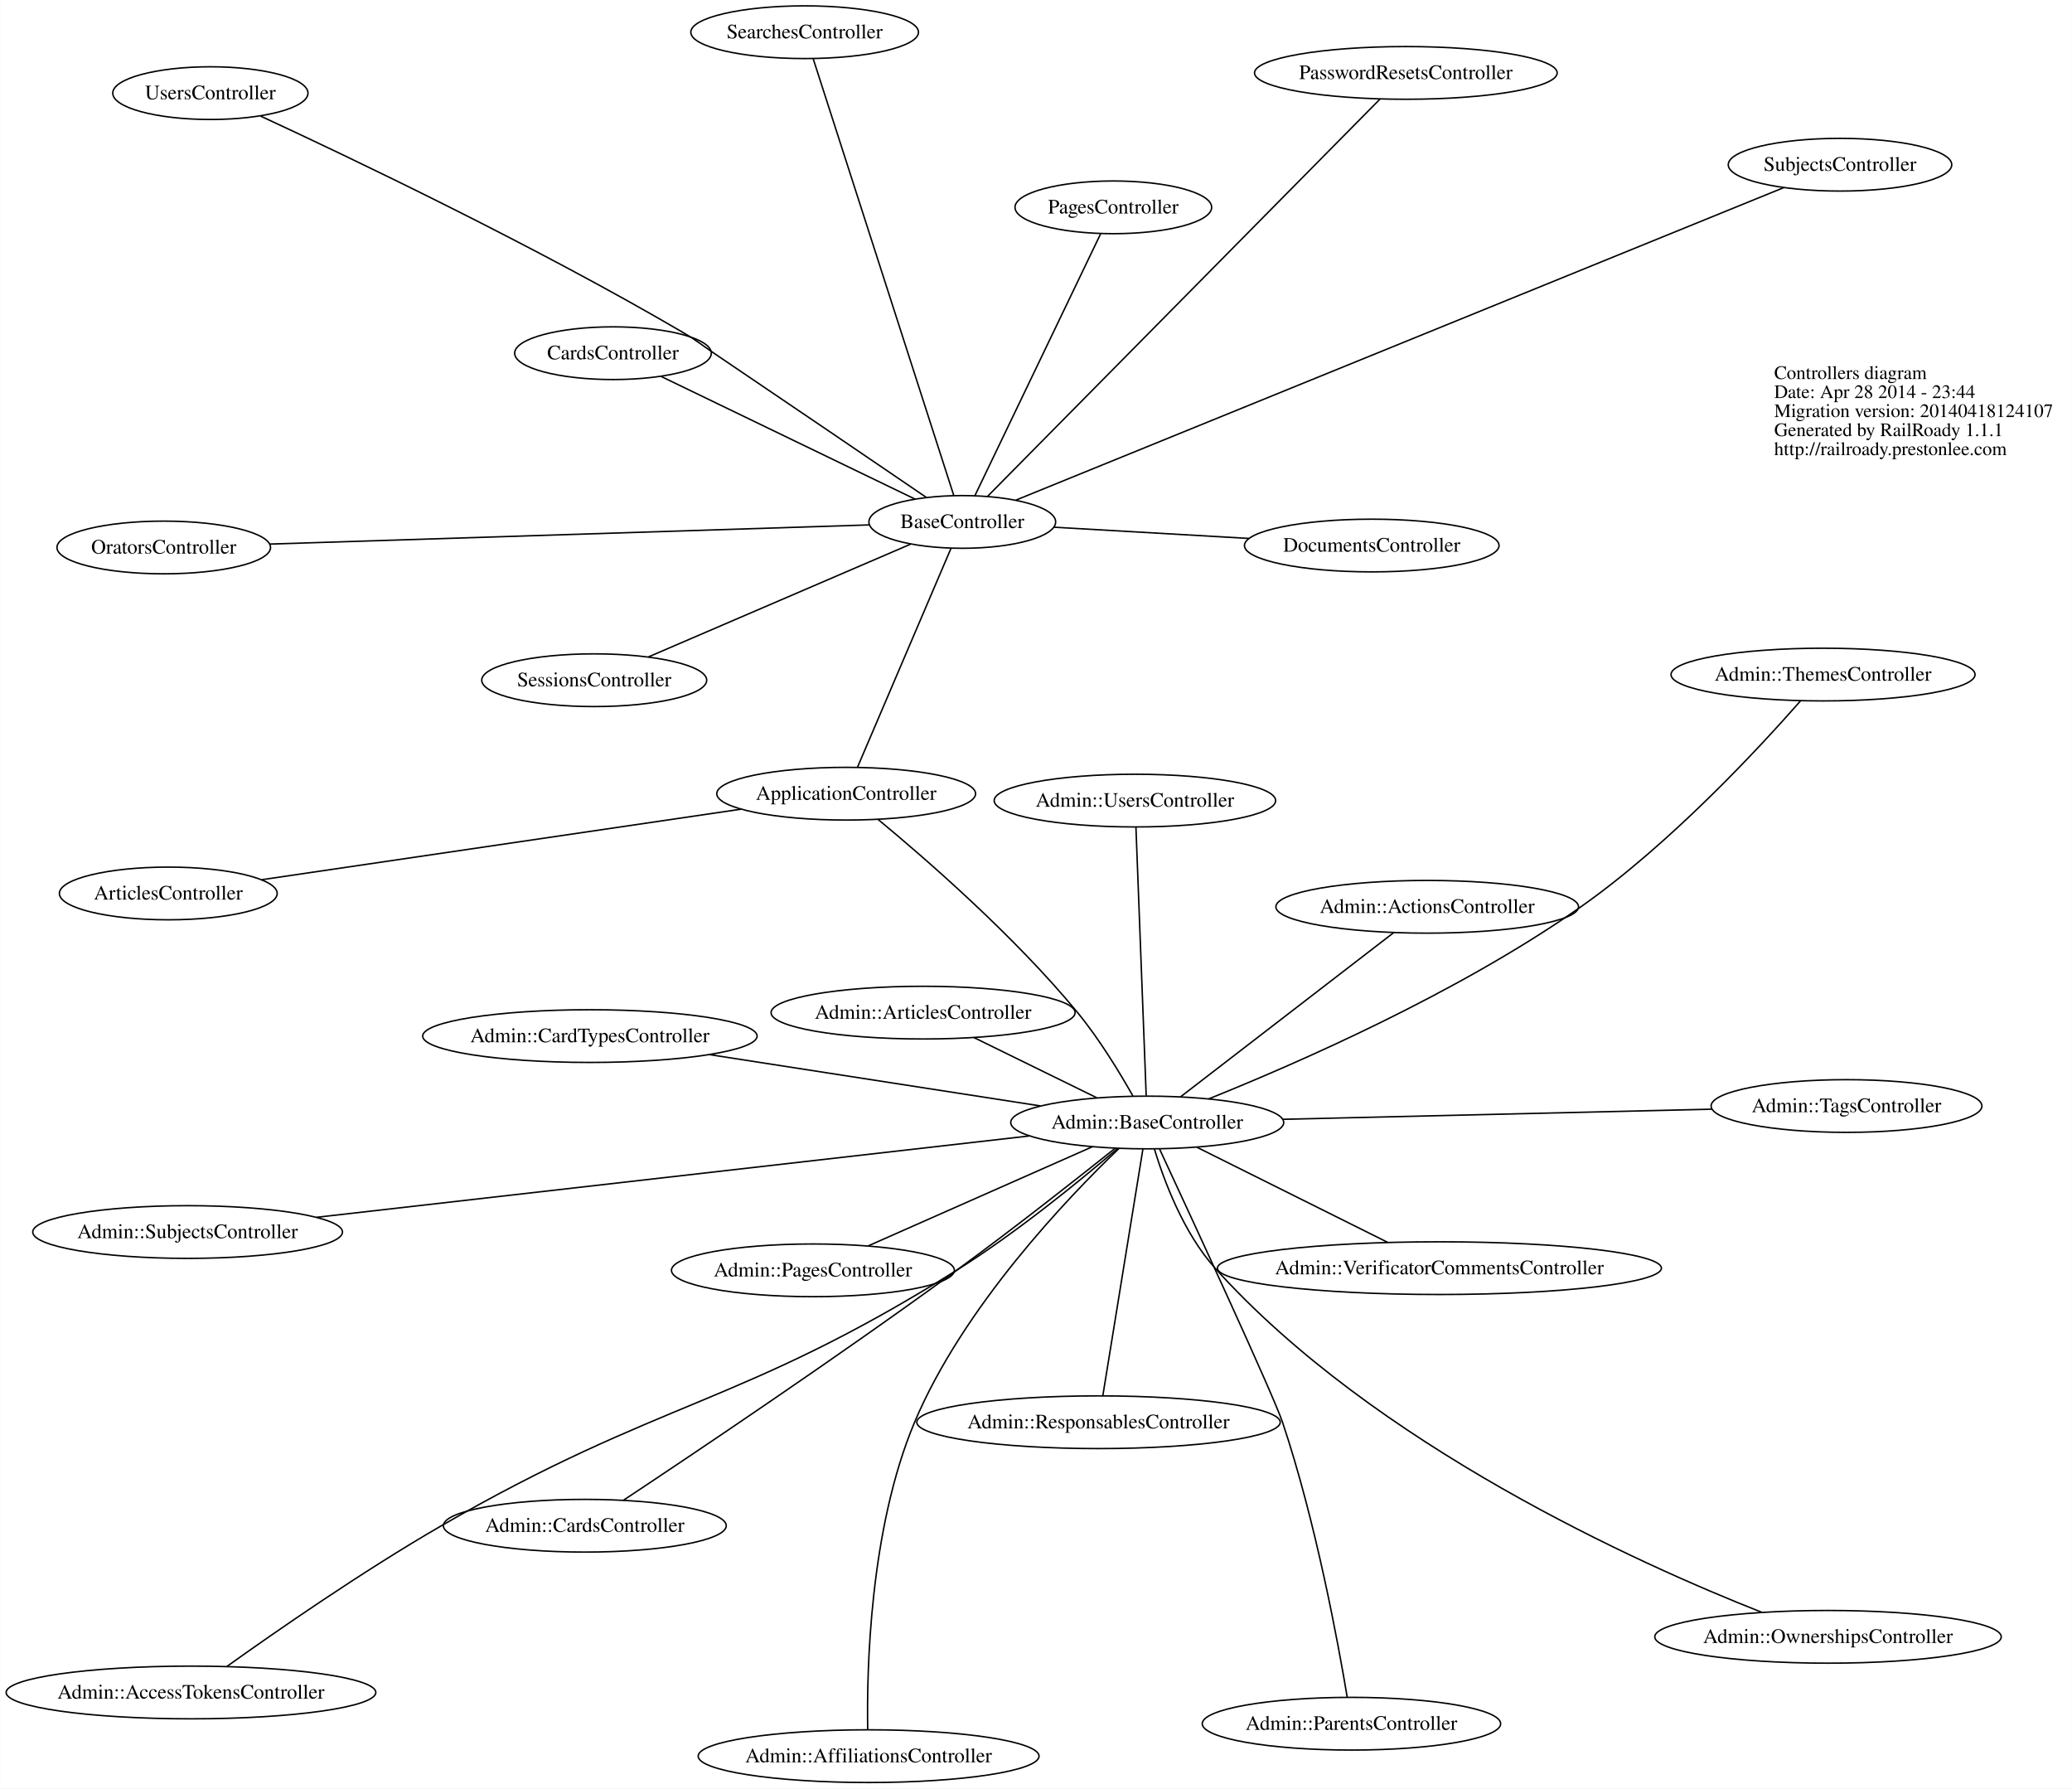
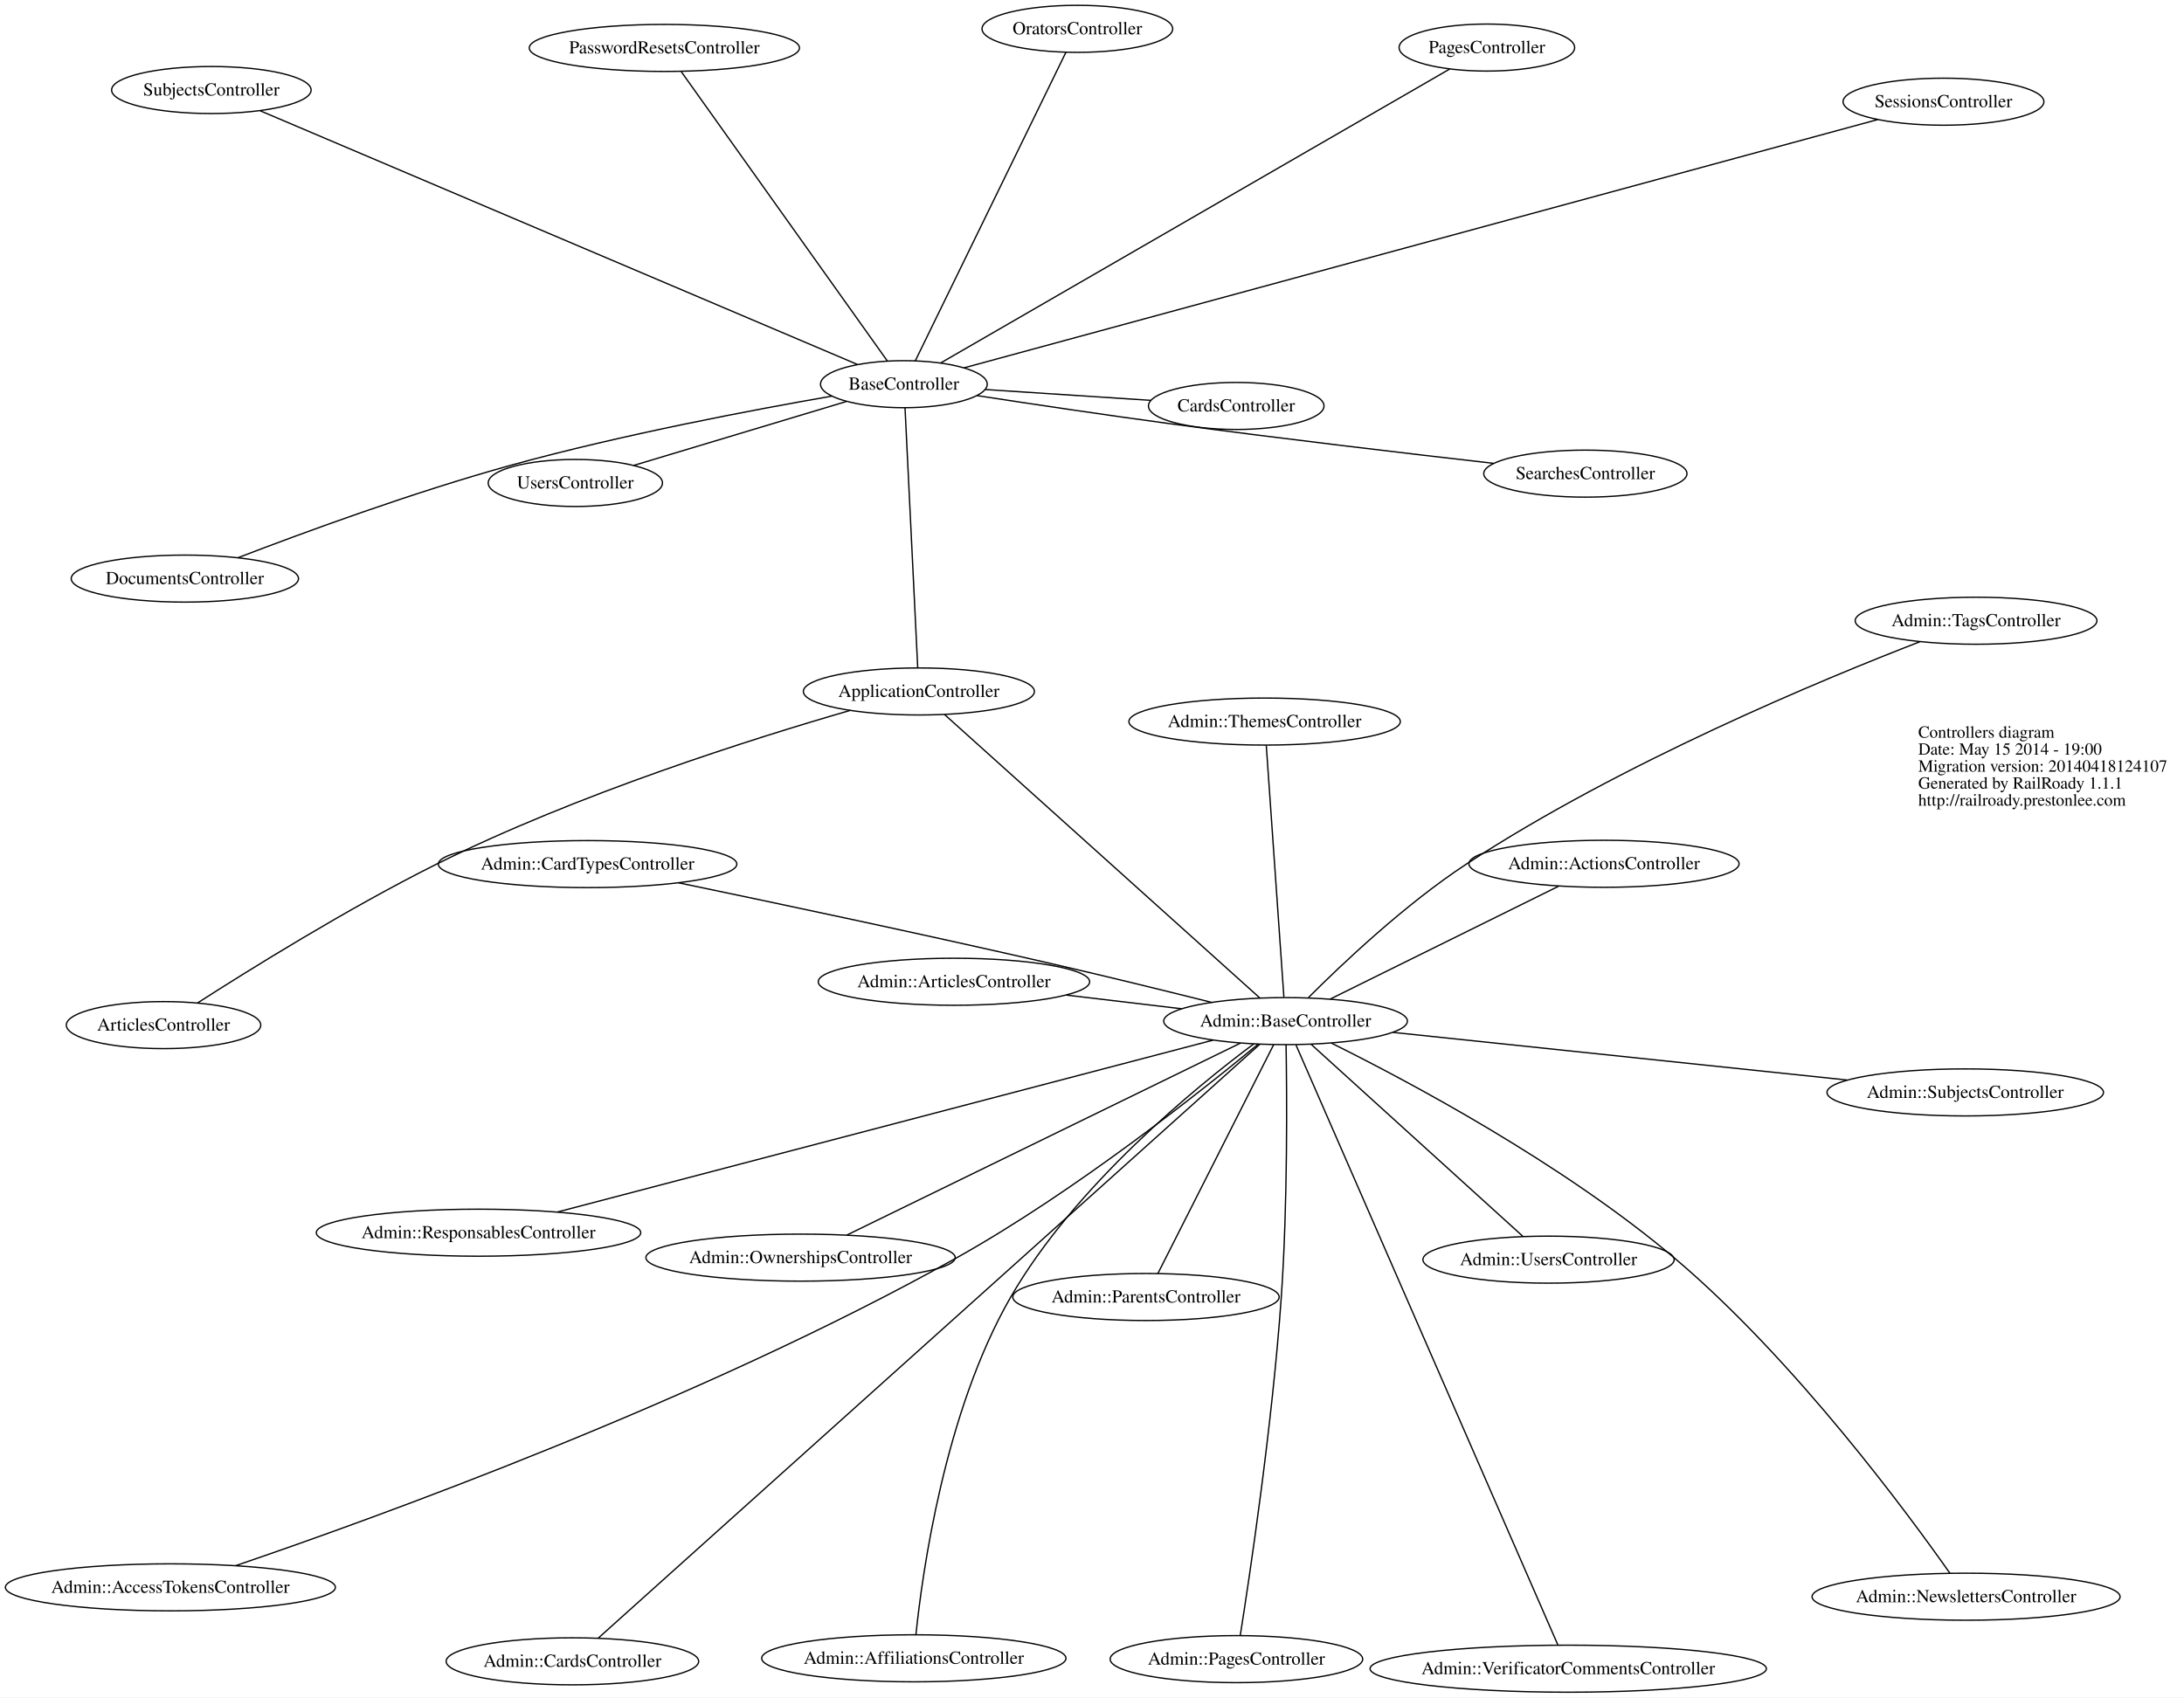
- <svg xmlns="http://www.w3.org/2000/svg" width="1415pt" height="1221pt" viewBox="0.00 0.00 1415.38 1221.46">
-   <g id="graph0" class="graph" transform="scale(1 1) rotate(0) translate(4 1217.46)">
-     <polygon fill="white" stroke="none" points="-4,4 -4,-1217.46 1411.38,-1217.46 1411.38,4 -4,4" />
+ <svg xmlns="http://www.w3.org/2000/svg" width="1671pt" height="1299pt" viewBox="0.00 0.00 1671.38 1299.16">
+   <g id="graph0" class="graph" transform="scale(1 1) rotate(0) translate(4 1295.16)">
+     <polygon fill="white" stroke="none" points="-4,4 -4,-1295.16 1667.38,-1295.16 1667.38,4 -4,4" />
    <g id="node1" class="node">
-       <text text-anchor="start" x="1208" y="-958.6" font-family="Times,serif" font-size="13.00">Controllers diagram</text>
-       <text text-anchor="start" x="1208" y="-945.6" font-family="Times,serif" font-size="13.00">Date: Apr 28 2014 - 23:44</text>
-       <text text-anchor="start" x="1208" y="-932.6" font-family="Times,serif" font-size="13.00">Migration version: 20140418124107</text>
-       <text text-anchor="start" x="1208" y="-919.6" font-family="Times,serif" font-size="13.00">Generated by RailRoady 1.1.1</text>
-       <text text-anchor="start" x="1208" y="-906.6" font-family="Times,serif" font-size="13.00">http://railroady.prestonlee.com</text>
+       <text text-anchor="start" x="1464" y="-730.6" font-family="Times,serif" font-size="13.00">Controllers diagram</text>
+       <text text-anchor="start" x="1464" y="-717.6" font-family="Times,serif" font-size="13.00">Date: May 15 2014 - 19:00</text>
+       <text text-anchor="start" x="1464" y="-704.6" font-family="Times,serif" font-size="13.00">Migration version: 20140418124107</text>
+       <text text-anchor="start" x="1464" y="-691.6" font-family="Times,serif" font-size="13.00">Generated by RailRoady 1.1.1</text>
+       <text text-anchor="start" x="1464" y="-678.6" font-family="Times,serif" font-size="13.00">http://railroady.prestonlee.com</text>
    </g>
    <g id="node2" class="node">
-       <ellipse fill="none" stroke="black" cx="126.398" cy="-61.503" rx="126.295" ry="18" />
-       <text text-anchor="middle" x="126.398" y="-57.303" font-family="Times,serif" font-size="14.00">Admin::AccessTokensController</text>
+       <ellipse fill="none" stroke="black" cx="126.398" cy="-80.259" rx="126.295" ry="18" />
+       <text text-anchor="middle" x="126.398" y="-76.059" font-family="Times,serif" font-size="14.00">Admin::AccessTokensController</text>
    </g>
    <g id="node3" class="node">
-       <ellipse fill="none" stroke="black" cx="970.96" cy="-598.118" rx="103.394" ry="18" />
-       <text text-anchor="middle" x="970.96" y="-593.918" font-family="Times,serif" font-size="14.00">Admin::ActionsController</text>
+       <ellipse fill="none" stroke="black" cx="1223.51" cy="-634.073" rx="103.394" ry="18" />
+       <text text-anchor="middle" x="1223.51" y="-629.873" font-family="Times,serif" font-size="14.00">Admin::ActionsController</text>
    </g>
    <g id="node4" class="node">
-       <ellipse fill="none" stroke="black" cx="589.332" cy="-18" rx="116.449" ry="18" />
-       <text text-anchor="middle" x="589.332" y="-13.8" font-family="Times,serif" font-size="14.00">Admin::AffiliationsController</text>
+       <ellipse fill="none" stroke="black" cx="695.339" cy="-25.949" rx="116.449" ry="18" />
+       <text text-anchor="middle" x="695.339" y="-21.749" font-family="Times,serif" font-size="14.00">Admin::AffiliationsController</text>
    </g>
    <g id="node5" class="node">
-       <ellipse fill="none" stroke="black" cx="626.551" cy="-525.833" rx="103.861" ry="18" />
-       <text text-anchor="middle" x="626.551" y="-521.633" font-family="Times,serif" font-size="14.00">Admin::ArticlesController</text>
+       <ellipse fill="none" stroke="black" cx="726.044" cy="-543.786" rx="103.861" ry="18" />
+       <text text-anchor="middle" x="726.044" y="-539.586" font-family="Times,serif" font-size="14.00">Admin::ArticlesController</text>
    </g>
    <g id="node6" class="node">
-       <ellipse fill="none" stroke="black" cx="779.674" cy="-450.794" rx="93.253" ry="18" />
-       <text text-anchor="middle" x="779.674" y="-446.594" font-family="Times,serif" font-size="14.00">Admin::BaseController</text>
+       <ellipse fill="none" stroke="black" cx="979.825" cy="-513.655" rx="93.253" ry="18" />
+       <text text-anchor="middle" x="979.825" y="-509.455" font-family="Times,serif" font-size="14.00">Admin::BaseController</text>
    </g>
    <g id="edge1" class="edge">
-       <path fill="none" stroke="black" d="M759.41,-433.018C734.562,-411.721 690.658,-375.686 649.455,-349.866 501.422,-257.098 448.56,-262.656 297.286,-175.274 243.43,-144.165 183.594,-102.604 150.954,-79.295" />
+       <path fill="none" stroke="black" d="M958.749,-495.921C916.895,-461.301 819.463,-383.656 728.437,-332.682 533.63,-223.591 282.129,-132.919 176.549,-96.919" />
    </g>
    <g id="edge2" class="edge">
-       <path fill="none" stroke="black" d="M802.368,-468.272C839.084,-496.55 911.111,-552.024 947.998,-580.433" />
+       <path fill="none" stroke="black" d="M1013.96,-530.525C1060.2,-553.374 1142.29,-593.937 1188.81,-616.927" />
    </g>
    <g id="edge3" class="edge">
-       <path fill="none" stroke="black" d="M760.314,-432.956C725.762,-399.848 653.983,-325.039 620.72,-246.021 589.945,-172.913 588.024,-76.086 588.713,-36.278" />
+       <path fill="none" stroke="black" d="M955.566,-496.274C911.609,-463.479 818.781,-388.019 769.429,-302.333 718.601,-214.085 701.667,-89.941 696.937,-43.979" />
    </g>
    <g id="edge4" class="edge">
-       <path fill="none" stroke="black" d="M745.31,-467.634C720.269,-479.906 686.468,-496.47 661.33,-508.789" />
+       <path fill="none" stroke="black" d="M900.224,-523.106C872.169,-526.437 840.515,-530.195 811.961,-533.585" />
    </g>
    <g id="node7" class="node">
-       <ellipse fill="none" stroke="black" cx="398.927" cy="-509.811" rx="114.242" ry="18" />
-       <text text-anchor="middle" x="398.927" y="-505.611" font-family="Times,serif" font-size="14.00">Admin::CardTypesController</text>
+       <ellipse fill="none" stroke="black" cx="445.67" cy="-633.841" rx="114.242" ry="18" />
+       <text text-anchor="middle" x="445.67" y="-629.641" font-family="Times,serif" font-size="14.00">Admin::CardTypesController</text>
    </g>
    <g id="edge6" class="edge">
-       <path fill="none" stroke="black" d="M706.713,-462.103C642.042,-472.127 547.713,-486.749 480.552,-497.159" />
+       <path fill="none" stroke="black" d="M923.289,-527.975C887.963,-536.812 841.492,-548.234 800.18,-557.735 701.564,-580.414 587.014,-604.62 515.425,-619.493" />
    </g>
    <g id="node8" class="node">
-       <ellipse fill="none" stroke="black" cx="395.452" cy="-175.386" rx="96.636" ry="18" />
-       <text text-anchor="middle" x="395.452" y="-171.186" font-family="Times,serif" font-size="14.00">Admin::CardsController</text>
+       <ellipse fill="none" stroke="black" cx="434.052" cy="-23.633" rx="96.636" ry="18" />
+       <text text-anchor="middle" x="434.052" y="-19.433" font-family="Times,serif" font-size="14.00">Admin::CardsController</text>
    </g>
    <g id="edge7" class="edge">
-       <path fill="none" stroke="black" d="M757.849,-433.259C732.218,-412.812 688.265,-378.2 649.455,-349.866 567.789,-290.244 468.261,-223.556 421.759,-192.732" />
+       <path fill="none" stroke="black" d="M960.078,-495.925C874.845,-419.399 538.953,-117.818 453.772,-41.338" />
    </g>
    <g id="node9" class="node">
-       <ellipse fill="none" stroke="black" cx="1244.77" cy="-99.508" rx="118.369" ry="18" />
-       <text text-anchor="middle" x="1244.77" y="-95.308" font-family="Times,serif" font-size="14.00">Admin::OwnershipsController</text>
+       <ellipse fill="none" stroke="black" cx="1500.6" cy="-73.095" rx="117.868" ry="18" />
+       <text text-anchor="middle" x="1500.6" y="-68.895" font-family="Times,serif" font-size="14.00">Admin::NewslettersController</text>
    </g>
    <g id="edge8" class="edge">
-       <path fill="none" stroke="black" d="M784.53,-432.794C791.058,-411.329 804.417,-375.332 826.109,-351.235 934.914,-230.369 1115.61,-149.338 1199.46,-116.278" />
+       <path fill="none" stroke="black" d="M1014.85,-496.849C1073.19,-467.903 1192.35,-404.624 1278.75,-331.193 1370.6,-253.135 1456.94,-135.587 1488.23,-91.054" />
    </g>
    <g id="node10" class="node">
-       <ellipse fill="none" stroke="black" cx="551.287" cy="-349.826" rx="96.636" ry="18" />
-       <text text-anchor="middle" x="551.287" y="-345.626" font-family="Times,serif" font-size="14.00">Admin::PagesController</text>
+       <ellipse fill="none" stroke="black" cx="608.653" cy="-332.627" rx="118.369" ry="18" />
+       <text text-anchor="middle" x="608.653" y="-328.427" font-family="Times,serif" font-size="14.00">Admin::OwnershipsController</text>
    </g>
    <g id="edge9" class="edge">
-       <path fill="none" stroke="black" d="M742.216,-434.234C699.949,-415.548 631.577,-385.321 589.146,-366.563" />
+       <path fill="none" stroke="black" d="M945.24,-496.786C874.782,-462.423 715.277,-384.629 644.1,-349.915" />
    </g>
    <g id="node11" class="node">
-       <ellipse fill="none" stroke="black" cx="919.193" cy="-40.163" rx="101.94" ry="18" />
-       <text text-anchor="middle" x="919.193" y="-35.963" font-family="Times,serif" font-size="14.00">Admin::ParentsController</text>
+       <ellipse fill="none" stroke="black" cx="942.213" cy="-25.317" rx="96.636" ry="18" />
+       <text text-anchor="middle" x="942.213" y="-21.117" font-family="Times,serif" font-size="14.00">Admin::PagesController</text>
    </g>
    <g id="edge10" class="edge">
-       <path fill="none" stroke="black" d="M788.139,-432.599C809.744,-386.088 865.675,-265.161 872.076,-246.131 894.823,-178.508 910.203,-94.747 916.28,-58.405" />
+       <path fill="none" stroke="black" d="M980.201,-495.561C980.815,-459.038 981.514,-373.908 976.563,-302.631 969.739,-204.387 952.138,-87.577 945.143,-43.421" />
    </g>
    <g id="node12" class="node">
-       <ellipse fill="none" stroke="black" cx="746.398" cy="-246.076" rx="124.157" ry="18" />
-       <text text-anchor="middle" x="746.398" y="-241.876" font-family="Times,serif" font-size="14.00">Admin::ResponsablesController</text>
+       <ellipse fill="none" stroke="black" cx="872.996" cy="-302.482" rx="101.94" ry="18" />
+       <text text-anchor="middle" x="872.996" y="-298.282" font-family="Times,serif" font-size="14.00">Admin::ParentsController</text>
    </g>
    <g id="edge11" class="edge">
-       <path fill="none" stroke="black" d="M776.721,-432.626C770.407,-393.778 755.653,-303.015 749.345,-264.203" />
+       <path fill="none" stroke="black" d="M970.717,-495.65C950.534,-455.754 902.243,-360.295 882.081,-320.441" />
    </g>
    <g id="node13" class="node">
-       <ellipse fill="none" stroke="black" cx="124.093" cy="-375.987" rx="105.808" ry="18" />
-       <text text-anchor="middle" x="124.093" y="-371.787" font-family="Times,serif" font-size="14.00">Admin::SubjectsController</text>
+       <ellipse fill="none" stroke="black" cx="362.201" cy="-351.714" rx="124.157" ry="18" />
+       <text text-anchor="middle" x="362.201" y="-347.514" font-family="Times,serif" font-size="14.00">Admin::ResponsablesController</text>
    </g>
    <g id="edge12" class="edge">
-       <path fill="none" stroke="black" d="M699.287,-441.621C575.771,-427.527 340.207,-400.647 212.199,-386.04" />
+       <path fill="none" stroke="black" d="M924.472,-499.141C808.85,-468.825 542.521,-398.994 422.63,-367.559" />
    </g>
    <g id="node14" class="node">
-       <ellipse fill="none" stroke="black" cx="1257.41" cy="-462.052" rx="92.518" ry="18" />
-       <text text-anchor="middle" x="1257.41" y="-457.852" font-family="Times,serif" font-size="14.00">Admin::TagsController</text>
+       <ellipse fill="none" stroke="black" cx="1499.96" cy="-459.081" rx="105.808" ry="18" />
+       <text text-anchor="middle" x="1499.96" y="-454.881" font-family="Times,serif" font-size="14.00">Admin::SubjectsController</text>
    </g>
    <g id="edge13" class="edge">
-       <path fill="none" stroke="black" d="M872.352,-452.978C956.875,-454.97 1081.08,-457.896 1165.39,-459.883" />
+       <path fill="none" stroke="black" d="M1061.96,-505.037C1156.57,-495.11 1311.54,-478.85 1409.53,-468.57" />
    </g>
    <g id="node15" class="node">
-       <ellipse fill="none" stroke="black" cx="1241.37" cy="-756.729" rx="103.861" ry="18" />
-       <text text-anchor="middle" x="1241.37" y="-752.529" font-family="Times,serif" font-size="14.00">Admin::ThemesController</text>
+       <ellipse fill="none" stroke="black" cx="1508.25" cy="-820.116" rx="92.518" ry="18" />
+       <text text-anchor="middle" x="1508.25" y="-815.916" font-family="Times,serif" font-size="14.00">Admin::TagsController</text>
    </g>
    <g id="edge14" class="edge">
-       <path fill="none" stroke="black" d="M821.64,-466.914C881.143,-490.795 992.116,-539.168 1076.01,-598.171 1137.49,-641.417 1198.32,-707.231 1225.95,-738.718" />
+       <path fill="none" stroke="black" d="M997.378,-531.706C1022.52,-556.876 1071.01,-602.919 1118.46,-634.022 1236.37,-711.304 1391.31,-775.44 1465.31,-804.059" />
    </g>
    <g id="node16" class="node">
-       <ellipse fill="none" stroke="black" cx="771.268" cy="-670.649" rx="96.152" ry="18" />
-       <text text-anchor="middle" x="771.268" y="-666.449" font-family="Times,serif" font-size="14.00">Admin::UsersController</text>
+       <ellipse fill="none" stroke="black" cx="963.784" cy="-742.934" rx="103.861" ry="18" />
+       <text text-anchor="middle" x="963.784" y="-738.734" font-family="Times,serif" font-size="14.00">Admin::ThemesController</text>
    </g>
    <g id="edge15" class="edge">
-       <path fill="none" stroke="black" d="M778.972,-469.16C777.386,-510.648 773.541,-611.198 771.963,-652.489" />
+       <path fill="none" stroke="black" d="M978.54,-532.03C975.529,-575.067 968.049,-681.982 965.054,-724.789" />
    </g>
    <g id="node17" class="node">
-       <ellipse fill="none" stroke="black" cx="979.293" cy="-351.309" rx="151.67" ry="18" />
-       <text text-anchor="middle" x="979.293" y="-347.109" font-family="Times,serif" font-size="14.00">Admin::VerificatorCommentsController</text>
+       <ellipse fill="none" stroke="black" cx="1181.08" cy="-331.084" rx="96.152" ry="18" />
+       <text text-anchor="middle" x="1181.08" y="-326.884" font-family="Times,serif" font-size="14.00">Admin::UsersController</text>
    </g>
    <g id="edge16" class="edge">
-       <path fill="none" stroke="black" d="M813.537,-433.918C849.799,-415.845 907.083,-387.297 943.918,-368.939" />
+       <path fill="none" stroke="black" d="M999.489,-495.817C1038.06,-460.824 1123.23,-383.56 1161.63,-348.726" />
    </g>
    <g id="node18" class="node">
-       <ellipse fill="none" stroke="black" cx="574.01" cy="-675.36" rx="88.417" ry="18" />
-       <text text-anchor="middle" x="574.01" y="-671.16" font-family="Times,serif" font-size="14.00">ApplicationController</text>
+       <ellipse fill="none" stroke="black" cx="1196.14" cy="-18" rx="151.67" ry="18" />
+       <text text-anchor="middle" x="1196.14" y="-13.8" font-family="Times,serif" font-size="14.00">Admin::VerificatorCommentsController</text>
+     </g>
+     <g id="edge17" class="edge">
+       <path fill="none" stroke="black" d="M987.781,-495.426C1021.74,-417.618 1154.35,-113.753 1188.23,-36.132" />
+     </g>
+     <g id="node19" class="node">
+       <ellipse fill="none" stroke="black" cx="699.203" cy="-765.98" rx="88.417" ry="18" />
+       <text text-anchor="middle" x="699.203" y="-761.78" font-family="Times,serif" font-size="14.00">ApplicationController</text>
    </g>
    <g id="edge5" class="edge">
-       <path fill="none" stroke="black" d="M595.835,-657.755C627.929,-631.23 688.731,-578.501 732.081,-525.884 746.999,-507.777 760.98,-484.7 769.878,-468.938" />
-     </g>
-     <g id="node19" class="node">
-       <ellipse fill="none" stroke="black" cx="110.892" cy="-607.234" rx="74.402" ry="18" />
-       <text text-anchor="middle" x="110.892" y="-603.034" font-family="Times,serif" font-size="14.00">ArticlesController</text>
-     </g>
-     <g id="edge17" class="edge">
-       <path fill="none" stroke="black" d="M502.409,-664.828C412.784,-651.643 260.637,-629.262 174.784,-616.633" />
+       <path fill="none" stroke="black" d="M718.936,-748.237C770.461,-701.908 908.614,-577.685 960.114,-531.378" />
    </g>
    <g id="node20" class="node">
-       <ellipse fill="none" stroke="black" cx="653.329" cy="-860.98" rx="63.794" ry="18" />
-       <text text-anchor="middle" x="653.329" y="-856.78" font-family="Times,serif" font-size="14.00">BaseController</text>
+       <ellipse fill="none" stroke="black" cx="121.152" cy="-510.6" rx="74.402" ry="18" />
+       <text text-anchor="middle" x="121.152" y="-506.4" font-family="Times,serif" font-size="14.00">ArticlesController</text>
    </g>
    <g id="edge18" class="edge">
-       <path fill="none" stroke="black" d="M581.759,-693.496C596.962,-729.074 630.53,-807.628 645.664,-843.044" />
+       <path fill="none" stroke="black" d="M646.531,-751.443C573.404,-730.305 437.935,-687.655 329.95,-633.741 261.988,-599.81 186.062,-552.509 147.189,-527.56" />
    </g>
    <g id="node21" class="node">
-       <ellipse fill="none" stroke="black" cx="414.705" cy="-976.222" rx="67.177" ry="18" />
-       <text text-anchor="middle" x="414.705" y="-972.022" font-family="Times,serif" font-size="14.00">CardsController</text>
+       <ellipse fill="none" stroke="black" cx="687.718" cy="-1001.16" rx="63.794" ry="18" />
+       <text text-anchor="middle" x="687.718" y="-996.956" font-family="Times,serif" font-size="14.00">BaseController</text>
    </g>
    <g id="edge19" class="edge">
-       <path fill="none" stroke="black" d="M621.147,-876.522C575.731,-898.455 493.281,-938.274 447.522,-960.373" />
+       <path fill="none" stroke="black" d="M698.321,-784.043C696.183,-827.819 690.744,-939.192 688.603,-983.031" />
    </g>
    <g id="node22" class="node">
-       <ellipse fill="none" stroke="black" cx="933.061" cy="-844.862" rx="86.972" ry="18" />
-       <text text-anchor="middle" x="933.061" y="-840.662" font-family="Times,serif" font-size="14.00">DocumentsController</text>
+       <ellipse fill="none" stroke="black" cx="942.065" cy="-984.5" rx="67.177" ry="18" />
+       <text text-anchor="middle" x="942.065" y="-980.3" font-family="Times,serif" font-size="14.00">CardsController</text>
    </g>
    <g id="edge20" class="edge">
-       <path fill="none" stroke="black" d="M715.758,-857.383C755.128,-855.114 806.451,-852.157 849.333,-849.686" />
+       <path fill="none" stroke="black" d="M749.938,-997.082C788.323,-994.568 837.5,-991.348 876.491,-988.794" />
    </g>
    <g id="node23" class="node">
-       <ellipse fill="none" stroke="black" cx="107.792" cy="-843.54" rx="72.957" ry="18" />
-       <text text-anchor="middle" x="107.792" y="-839.34" font-family="Times,serif" font-size="14.00">OratorsController</text>
+       <ellipse fill="none" stroke="black" cx="137.466" cy="-852.363" rx="86.972" ry="18" />
+       <text text-anchor="middle" x="137.466" y="-848.163" font-family="Times,serif" font-size="14.00">DocumentsController</text>
    </g>
    <g id="edge21" class="edge">
-       <path fill="none" stroke="black" d="M589.948,-858.954C487.888,-855.691 287.717,-849.292 180.188,-845.854" />
+       <path fill="none" stroke="black" d="M632.719,-992.052C572.142,-981.508 472.111,-962.568 387.619,-939.287 312.489,-918.585 227.183,-887.191 178.112,-868.338" />
    </g>
    <g id="node24" class="node">
-       <ellipse fill="none" stroke="black" cx="756.515" cy="-1075.85" rx="67.177" ry="18" />
-       <text text-anchor="middle" x="756.515" y="-1071.65" font-family="Times,serif" font-size="14.00">PagesController</text>
+       <ellipse fill="none" stroke="black" cx="820.484" cy="-1273.16" rx="72.957" ry="18" />
+       <text text-anchor="middle" x="820.484" y="-1268.96" font-family="Times,serif" font-size="14.00">OratorsController</text>
    </g>
    <g id="edge22" class="edge">
-       <path fill="none" stroke="black" d="M661.949,-878.93C681.372,-919.376 728.378,-1017.26 747.847,-1057.8" />
+       <path fill="none" stroke="black" d="M696.429,-1019C720.486,-1068.29 787.646,-1205.88 811.741,-1255.24" />
    </g>
    <g id="node25" class="node">
-       <ellipse fill="none" stroke="black" cx="956.365" cy="-1167.66" rx="103.394" ry="18" />
-       <text text-anchor="middle" x="956.365" y="-1163.46" font-family="Times,serif" font-size="14.00">PasswordResetsController</text>
+       <ellipse fill="none" stroke="black" cx="1133.88" cy="-1258.82" rx="67.177" ry="18" />
+       <text text-anchor="middle" x="1133.88" y="-1254.62" font-family="Times,serif" font-size="14.00">PagesController</text>
    </g>
    <g id="edge23" class="edge">
-       <path fill="none" stroke="black" d="M670.489,-878.348C723.577,-932.074 884.789,-1095.23 938.637,-1149.72" />
+       <path fill="none" stroke="black" d="M715.966,-1017.47C796.227,-1063.82 1025.01,-1195.95 1105.47,-1242.42" />
    </g>
    <g id="node26" class="node">
-       <ellipse fill="none" stroke="black" cx="545.636" cy="-1195.46" rx="77.768" ry="18" />
-       <text text-anchor="middle" x="545.636" y="-1191.26" font-family="Times,serif" font-size="14.00">SearchesController</text>
+       <ellipse fill="none" stroke="black" cx="504.43" cy="-1258.54" rx="103.394" ry="18" />
+       <text text-anchor="middle" x="504.43" y="-1254.34" font-family="Times,serif" font-size="14.00">PasswordResetsController</text>
    </g>
    <g id="edge24" class="edge">
-       <path fill="none" stroke="black" d="M647.539,-878.963C628.84,-937.04 570.195,-1119.19 551.455,-1177.39" />
+       <path fill="none" stroke="black" d="M675.12,-1018.85C641.717,-1065.75 551.14,-1192.95 517.361,-1240.38" />
    </g>
    <g id="node27" class="node">
-       <ellipse fill="none" stroke="black" cx="401.879" cy="-752.876" rx="76.85" ry="18" />
-       <text text-anchor="middle" x="401.879" y="-748.676" font-family="Times,serif" font-size="14.00">SessionsController</text>
+       <ellipse fill="none" stroke="black" cx="1209.25" cy="-932.706" rx="77.768" ry="18" />
+       <text text-anchor="middle" x="1209.25" y="-928.506" font-family="Times,serif" font-size="14.00">SearchesController</text>
    </g>
    <g id="edge25" class="edge">
-       <path fill="none" stroke="black" d="M618.101,-845.835C570.794,-825.497 487.124,-789.525 438.912,-768.797" />
+       <path fill="none" stroke="black" d="M743.566,-992.446C784.931,-986.098 842.696,-977.451 893.534,-970.629 977.797,-959.322 1074.93,-947.895 1138.96,-940.584" />
    </g>
    <g id="node28" class="node">
-       <ellipse fill="none" stroke="black" cx="1252.96" cy="-1104.96" rx="76.348" ry="18" />
-       <text text-anchor="middle" x="1252.96" y="-1100.76" font-family="Times,serif" font-size="14.00">SubjectsController</text>
+       <ellipse fill="none" stroke="black" cx="1483.31" cy="-1217.39" rx="76.85" ry="18" />
+       <text text-anchor="middle" x="1483.31" y="-1213.19" font-family="Times,serif" font-size="14.00">SessionsController</text>
    </g>
    <g id="edge26" class="edge">
-       <path fill="none" stroke="black" d="M689.936,-875.875C796.478,-919.225 1105.71,-1045.04 1214.53,-1089.32" />
+       <path fill="none" stroke="black" d="M733.64,-1013.64C872.705,-1051.43 1288.54,-1164.45 1433.11,-1203.75" />
    </g>
    <g id="node29" class="node">
-       <ellipse fill="none" stroke="black" cx="139.646" cy="-1153.85" rx="66.692" ry="18" />
-       <text text-anchor="middle" x="139.646" y="-1149.65" font-family="Times,serif" font-size="14.00">UsersController</text>
+       <ellipse fill="none" stroke="black" cx="157.752" cy="-1226.32" rx="76.348" ry="18" />
+       <text text-anchor="middle" x="157.752" y="-1222.12" font-family="Times,serif" font-size="14.00">SubjectsController</text>
    </g>
    <g id="edge27" class="edge">
-       <path fill="none" stroke="black" d="M628.874,-877.653C595.883,-900.133 535.267,-941.383 483.39,-976.405 474.264,-982.567 472.318,-984.645 462.817,-990.21 360.527,-1050.12 233.659,-1110.53 173.867,-1138.21" />
+       <path fill="none" stroke="black" d="M652.123,-1016.28C556.157,-1057.05 292.747,-1168.97 194.948,-1210.52" />
+     </g>
+     <g id="node30" class="node">
+       <ellipse fill="none" stroke="black" cx="436.295" cy="-925.559" rx="66.692" ry="18" />
+       <text text-anchor="middle" x="436.295" y="-921.359" font-family="Times,serif" font-size="14.00">UsersController</text>
+     </g>
+     <g id="edge28" class="edge">
+       <path fill="none" stroke="black" d="M643.923,-987.988C598.198,-974.24 526.863,-952.791 480.855,-938.958" />
    </g>
  </g>
</svg>
